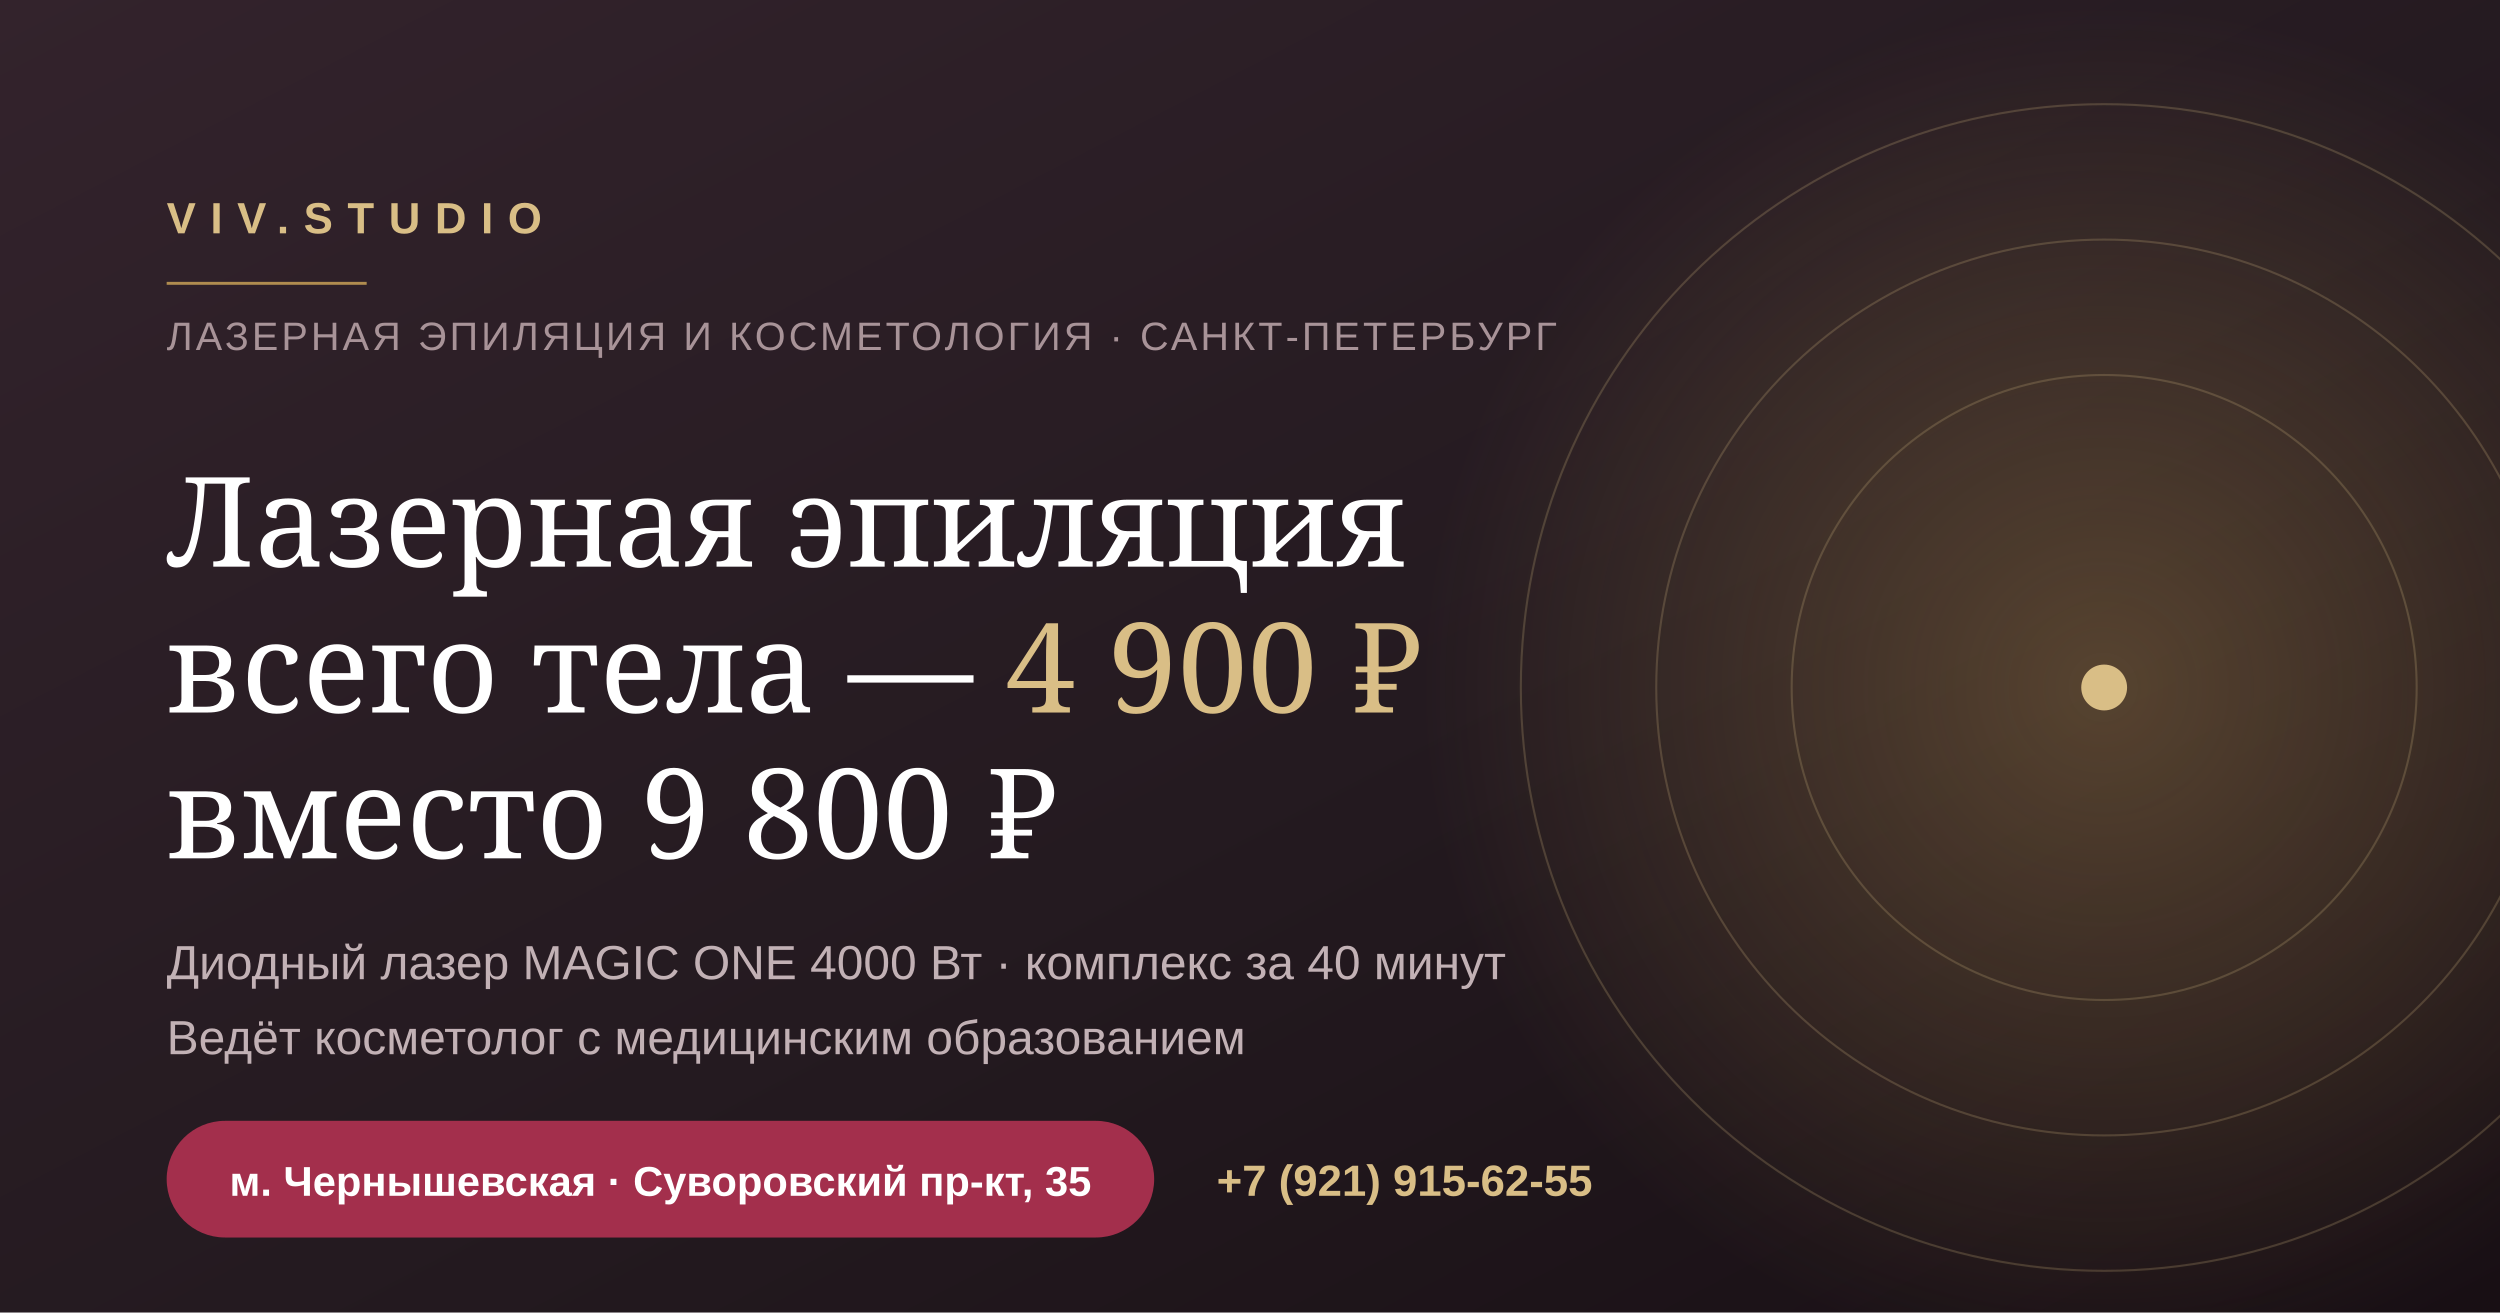
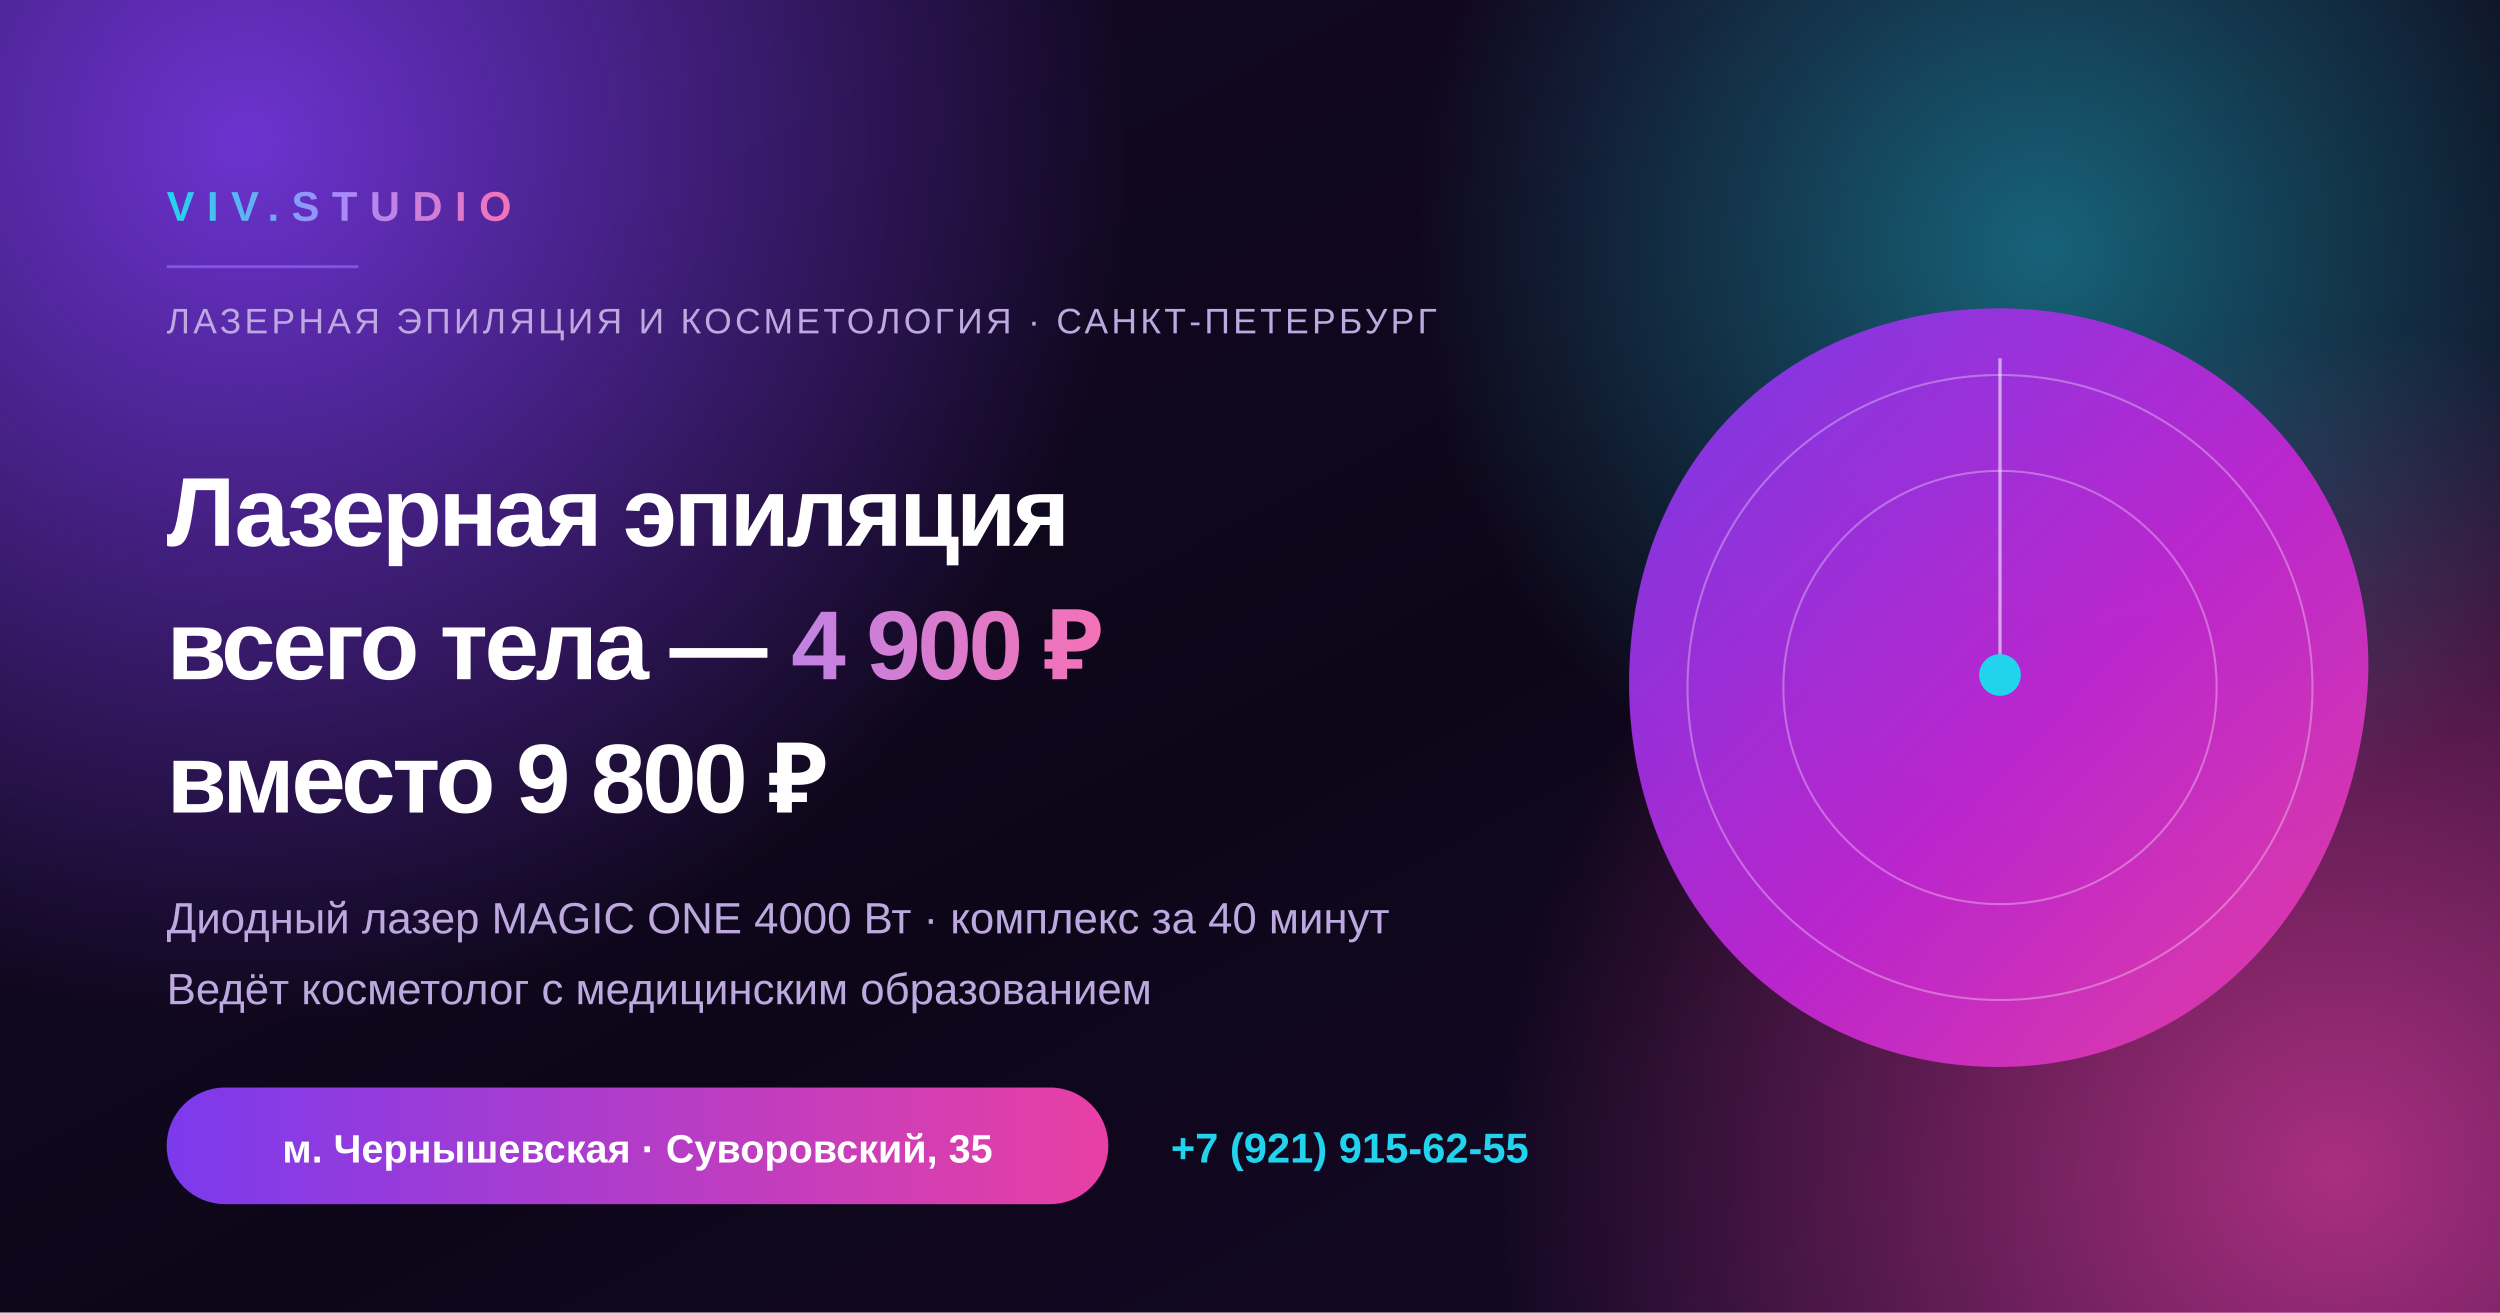
<svg xmlns="http://www.w3.org/2000/svg" viewBox="0 0 1200 630" width="1200" height="630">
  <defs>
    <linearGradient id="bg" x1="0" y1="0" x2="1" y2="1">
-       <stop offset="0" stop-color="#33232c" />
-       <stop offset=".55" stop-color="#241a20" />
-       <stop offset="1" stop-color="#180f14" />
+       <stop offset="0" stop-color="#150a29" />
+       <stop offset=".55" stop-color="#0d0618" />
+       <stop offset="1" stop-color="#180a2e" />
    </linearGradient>
-     <radialGradient id="glow" cx=".5" cy=".5" r=".5">
-       <stop offset="0" stop-color="#b08c4f" stop-opacity=".38" />
-       <stop offset="1" stop-color="#b08c4f" stop-opacity="0" />
+     <radialGradient id="g1" cx=".5" cy=".5" r=".5">
+       <stop offset="0" stop-color="#7c3aed" stop-opacity=".85" />
+       <stop offset="1" stop-color="#7c3aed" stop-opacity="0" />
+     </radialGradient>
+     <radialGradient id="g2" cx=".5" cy=".5" r=".5">
+       <stop offset="0" stop-color="#e83fa4" stop-opacity=".7" />
+       <stop offset="1" stop-color="#e83fa4" stop-opacity="0" />
+     </radialGradient>
+     <radialGradient id="g3" cx=".5" cy=".5" r=".5">
+       <stop offset="0" stop-color="#22d3ee" stop-opacity=".45" />
+       <stop offset="1" stop-color="#22d3ee" stop-opacity="0" />
    </radialGradient>
    <linearGradient id="beam" x1="0" y1="0" x2="0" y2="1">
-       <stop offset="0" stop-color="#d9be86" stop-opacity=".95" />
-       <stop offset="1" stop-color="#d9be86" stop-opacity="0" />
+       <stop offset="0" stop-color="#22d3ee" stop-opacity=".95" />
+       <stop offset="1" stop-color="#22d3ee" stop-opacity="0" />
+     </linearGradient>
+     <linearGradient id="txt" x1="0" y1="0" x2="1" y2="0">
+       <stop offset="0" stop-color="#22d3ee" />
+       <stop offset=".5" stop-color="#a78bfa" />
+       <stop offset="1" stop-color="#f472b6" />
+     </linearGradient>
+     <linearGradient id="blob" x1="0" y1="0" x2="1" y2="1">
+       <stop offset="0" stop-color="#7c3aed" />
+       <stop offset=".55" stop-color="#c026d3" />
+       <stop offset="1" stop-color="#e83fa4" />
+     </linearGradient>
+     <linearGradient id="pill" x1="0" y1="0" x2="1" y2="0">
+       <stop offset="0" stop-color="#7c3aed" />
+       <stop offset="1" stop-color="#e83fa4" />
    </linearGradient>
  </defs>
  <rect width="1200" height="630" fill="url(#bg)" />
-   <circle cx="1010" cy="330" r="330" fill="url(#glow)" />
-   <g fill="none" stroke="#d9be86" stroke-opacity=".22">
-     <circle cx="1010" cy="330" r="150" />
-     <circle cx="1010" cy="330" r="215" />
-     <circle cx="1010" cy="330" r="280" />
-   </g>
-   <path d="M1010 90 L1010 320" stroke="url(#beam)" stroke-width="60" stroke-linecap="round" />
-   <circle cx="1010" cy="330" r="11" fill="#d9be86" />
-   <g font-family="Manrope, Segoe UI, Arial, sans-serif">
-     <text x="80" y="112" font-size="21" font-weight="800" letter-spacing="7" fill="#d9be86">VIV.STUDIO</text>
-     <path d="M80 136 h96" stroke="#b08c4f" stroke-width="1.4" />
-     <text x="80" y="168" font-size="19" letter-spacing="1.5" fill="#a89398">ЛАЗЕРНАЯ ЭПИЛЯЦИЯ И КОСМЕТОЛОГИЯ · САНКТ-ПЕТЕРБУРГ</text>
-   </g>
-   <g font-family="Playfair Display, Georgia, serif" fill="#ffffff">
-     <text x="80" y="272" font-size="60">Лазерная эпиляция</text>
-     <text x="80" y="342" font-size="60">всего тела — <tspan fill="#d9be86">4 900 ₽</tspan>
-     </text>
-     <text x="80" y="412" font-size="60">вместо 9 800 ₽</text>
-   </g>
-   <g font-family="Manrope, Segoe UI, Arial, sans-serif" fill="#c2b1b5" font-size="23">
-     <text x="80" y="470">Диодный лазер MAGIC ONE 4000 Вт · комплекс за 40 минут</text>
-     <text x="80" y="506">Ведёт косметолог с медицинским образованием</text>
+   <circle cx="120" cy="70" r="420" fill="url(#g1)" />
+   <circle cx="1120" cy="560" r="400" fill="url(#g2)" />
+   <circle cx="980" cy="120" r="300" fill="url(#g3)" />
+   <g transform="translate(960 330)">
+     <path d="M0-182C104-182 186-96 176 6 166 108 92 186-8 182-108 178-180 96-178-6-176-108-104-182 0-182z" fill="url(#blob)" opacity=".95" />
+     <g fill="none" stroke="#ffffff" stroke-opacity=".32">
+       <circle r="150" stroke-width="1" />
+       <circle r="104" stroke-width="1" />
+     </g>
+     <path d="M0-158 L0 -12" stroke="url(#beam)" stroke-width="46" stroke-linecap="round" />
+     <path d="M0-158 L0 -12" stroke="#ffffff" stroke-opacity=".55" stroke-width="1.6" />
+     <circle cy="-6" r="10" fill="#22d3ee" />
  </g>
  <g font-family="Manrope, Segoe UI, Arial, sans-serif">
-     <rect x="80" y="538" width="474" height="56" rx="28" fill="#a32f4c" />
-     <text x="317" y="574" font-size="20" font-weight="800" fill="#ffffff" text-anchor="middle">м. Чернышевская · Суворовский пр-кт, 35</text>
-     <text x="584" y="574" font-size="21" font-weight="700" fill="#d9be86">+7 (921) 915-62-55</text>
+     <text x="80" y="106" font-size="20" font-weight="800" letter-spacing="6" fill="url(#txt)">VIV.STUDIO</text>
+     <path d="M80 128 h92" stroke="#8b5cf6" stroke-width="1.4" stroke-opacity=".8" />
+     <text x="80" y="160" font-size="17" letter-spacing="1.6" fill="#bda9e0">ЛАЗЕРНАЯ ЭПИЛЯЦИЯ И КОСМЕТОЛОГИЯ · САНКТ-ПЕТЕРБУРГ</text>
+   </g>
+   <g font-family="Unbounded, Manrope, Segoe UI, Arial, sans-serif" fill="#ffffff" font-weight="600" letter-spacing="-1.6">
+     <text x="80" y="262" font-size="47">Лазерная эпиляция</text>
+     <text x="80" y="326" font-size="47">всего тела — <tspan fill="url(#txt)">4 900 ₽</tspan>
+     </text>
+     <text x="80" y="390" font-size="47">вместо 9 800 ₽</text>
+   </g>
+   <g font-family="Manrope, Segoe UI, Arial, sans-serif" fill="#bda9e0" font-size="21">
+     <text x="80" y="448">Диодный лазер MAGIC ONE 4000 Вт · комплекс за 40 минут</text>
+     <text x="80" y="482">Ведёт косметолог с медицинским образованием</text>
+   </g>
+   <g font-family="Manrope, Segoe UI, Arial, sans-serif">
+     <rect x="80" y="522" width="452" height="56" rx="28" fill="url(#pill)" />
+     <text x="306" y="558" font-size="19" font-weight="800" fill="#ffffff" text-anchor="middle">м. Чернышевская · Суворовский, 35</text>
+     <text x="562" y="558" font-size="20" font-weight="700" fill="#22d3ee">+7 (921) 915-62-55</text>
  </g>
</svg>
